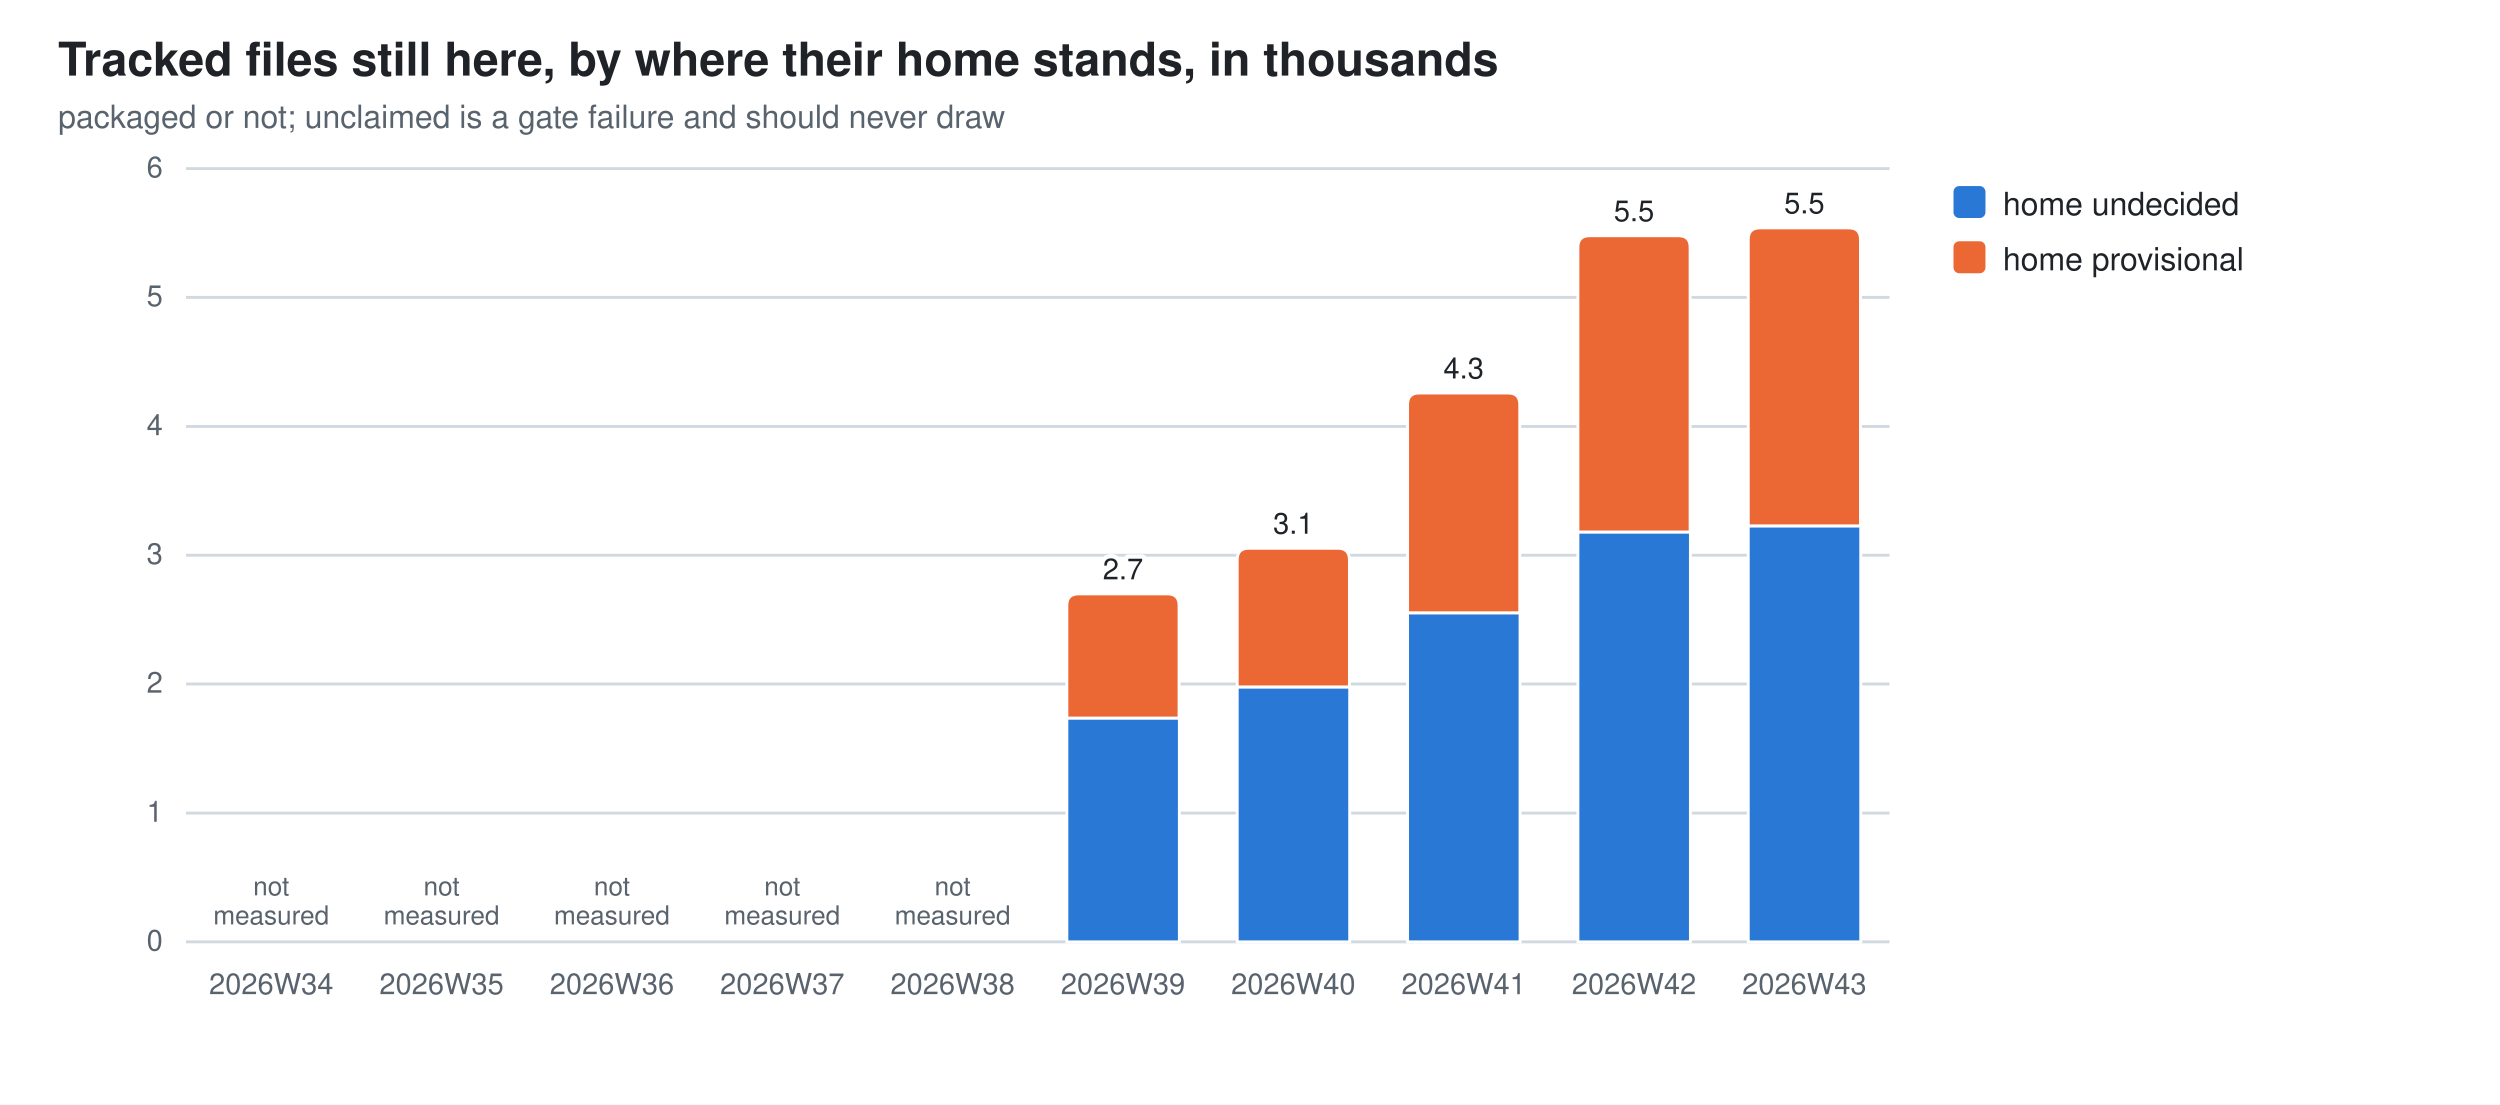
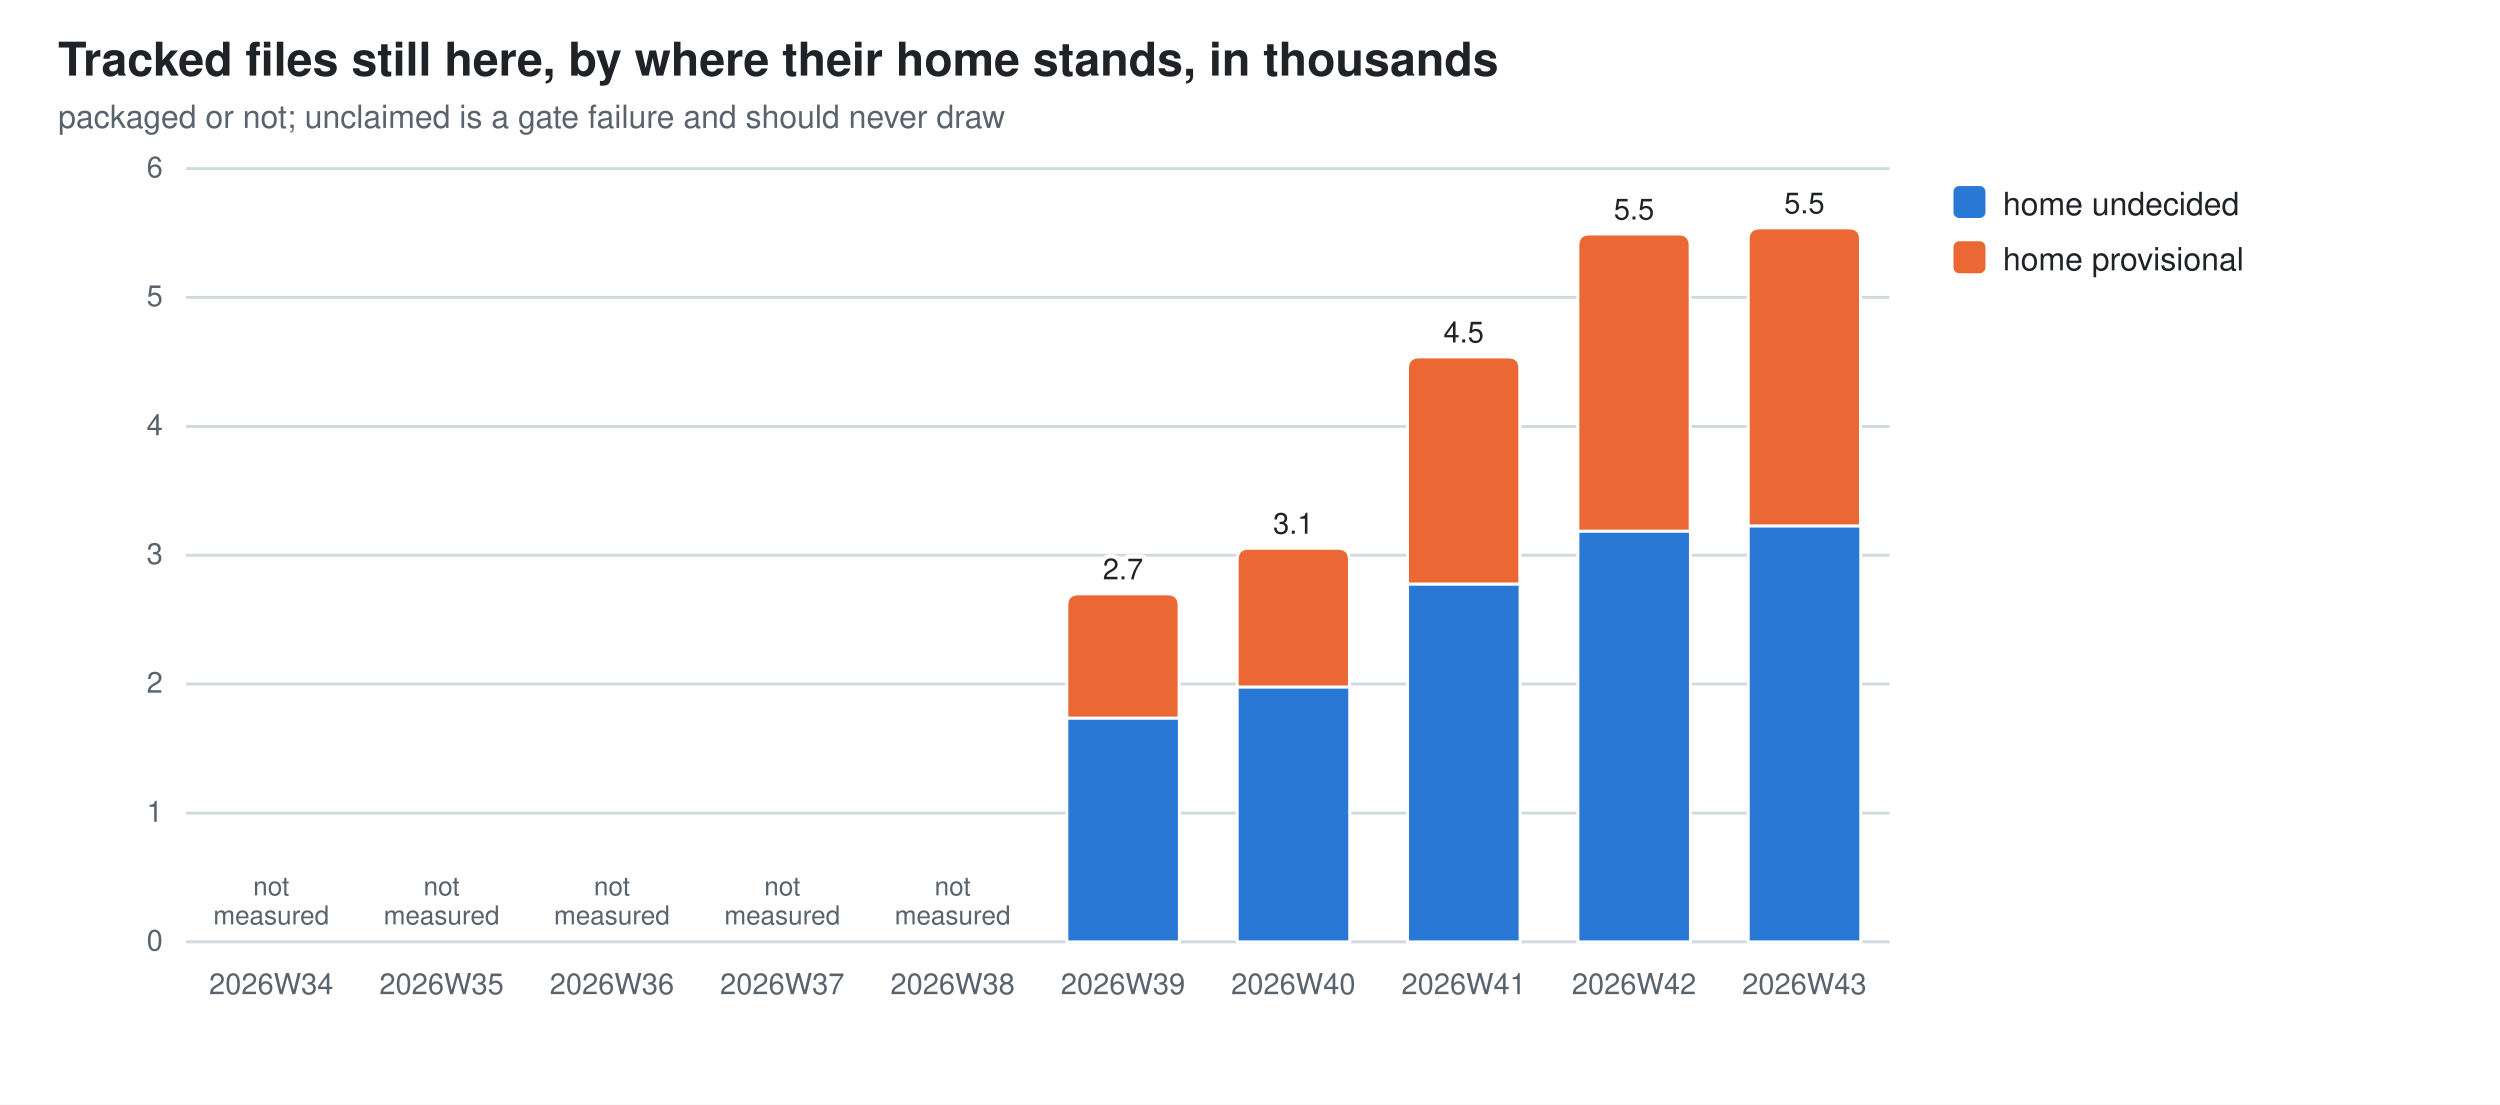
<svg xmlns="http://www.w3.org/2000/svg" width="860" height="380" viewBox="0 0 860 380" role="img" aria-label="Tracked files still here, by where their home stands, in thousands">
  <style>
  .bg{fill:#ffffff} .fg{fill:#1f2328} .mut{fill:#59636e} .grid{stroke:#d1d9e0}
  .seg{stroke:#ffffff;stroke-width:1}
  .val{paint-order:stroke;stroke:#ffffff;stroke-width:3px;stroke-linejoin:round}
  .s0{fill:#2a78d6}  .s1{fill:#eb6834}
  @media (prefers-color-scheme: dark){
    .bg{fill:#0d1117} .fg{fill:#e6edf3} .mut{fill:#9198a1} .grid{stroke:#30363d}
    .seg{stroke:#0d1117} .val{stroke:#0d1117} .s0{fill:#3987e5} .s1{fill:#d95926}}
  text{font-family:-apple-system,BlinkMacSystemFont,"Segoe UI",Helvetica,Arial,sans-serif}
</style>
  <rect class="bg" width="860" height="380" />
  <text class="fg" x="20" y="26" font-size="16" font-weight="600">Tracked files still here, by where their home stands, in thousands</text>
  <text class="mut" x="20" y="44" font-size="11">packaged or not; unclaimed is a gate failure and should never draw</text>
  <line class="grid" x1="64" y1="324.0" x2="650.0" y2="324.0" stroke-width="1" />
  <text class="mut" x="56" y="327.0" font-size="10" text-anchor="end">0</text>
  <line class="grid" x1="64" y1="279.7" x2="650.0" y2="279.7" stroke-width="1" />
  <text class="mut" x="56" y="282.7" font-size="10" text-anchor="end">1</text>
  <line class="grid" x1="64" y1="235.3" x2="650.0" y2="235.3" stroke-width="1" />
  <text class="mut" x="56" y="238.3" font-size="10" text-anchor="end">2</text>
  <line class="grid" x1="64" y1="191.0" x2="650.0" y2="191.0" stroke-width="1" />
  <text class="mut" x="56" y="194.0" font-size="10" text-anchor="end">3</text>
  <line class="grid" x1="64" y1="146.7" x2="650.0" y2="146.7" stroke-width="1" />
  <text class="mut" x="56" y="149.7" font-size="10" text-anchor="end">4</text>
  <line class="grid" x1="64" y1="102.3" x2="650.0" y2="102.3" stroke-width="1" />
  <text class="mut" x="56" y="105.3" font-size="10" text-anchor="end">5</text>
  <line class="grid" x1="64" y1="58.0" x2="650.0" y2="58.0" stroke-width="1" />
  <text class="mut" x="56" y="61.0" font-size="10" text-anchor="end">6</text>
  <text class="mut" x="93.3" y="342" font-size="10" text-anchor="middle">2026W34</text>
  <text class="mut" x="93.3" y="308.0" font-size="9" text-anchor="middle">not<tspan x="93.3" dy="10">measured</tspan>
  </text>
  <text class="mut" x="151.9" y="342" font-size="10" text-anchor="middle">2026W35</text>
  <text class="mut" x="151.9" y="308.0" font-size="9" text-anchor="middle">not<tspan x="151.9" dy="10">measured</tspan>
  </text>
  <text class="mut" x="210.5" y="342" font-size="10" text-anchor="middle">2026W36</text>
  <text class="mut" x="210.5" y="308.0" font-size="9" text-anchor="middle">not<tspan x="210.5" dy="10">measured</tspan>
  </text>
  <text class="mut" x="269.1" y="342" font-size="10" text-anchor="middle">2026W37</text>
  <text class="mut" x="269.1" y="308.0" font-size="9" text-anchor="middle">not<tspan x="269.1" dy="10">measured</tspan>
  </text>
  <text class="mut" x="327.7" y="342" font-size="10" text-anchor="middle">2026W38</text>
  <text class="mut" x="327.7" y="308.0" font-size="9" text-anchor="middle">not<tspan x="327.7" dy="10">measured</tspan>
  </text>
  <rect class="seg s0" x="367.0" y="247.0" width="38.7" height="77.0" />
  <path class="seg s1" d="M367.0,247.0 V208.3 Q367.0,204.3 371.0,204.3 H401.6 Q405.6,204.3 405.6,208.3 V247.0 Z" />
  <text class="mut" x="386.3" y="342" font-size="10" text-anchor="middle">2026W39</text>
  <text class="fg val" x="386.3" y="199.3" font-size="10" text-anchor="middle">2.7</text>
  <rect class="seg s0" x="425.6" y="236.3" width="38.7" height="87.7" />
  <path class="seg s1" d="M425.6,236.3 V192.6 Q425.6,188.6 429.6,188.6 H460.2 Q464.2,188.6 464.2,192.6 V236.3 Z" />
  <text class="mut" x="444.9" y="342" font-size="10" text-anchor="middle">2026W40</text>
  <text class="fg val" x="444.9" y="183.6" font-size="10" text-anchor="middle">3.1</text>
-   <rect class="seg s0" x="484.2" y="210.8" width="38.7" height="113.2" />
-   <path class="seg s1" d="M484.2,210.8 V139.2 Q484.2,135.2 488.2,135.2 H518.8 Q522.8,135.2 522.8,139.2 V210.8 Z" />
+   <rect class="seg s0" x="484.2" y="200.9" width="38.7" height="123.1" />
+   <path class="seg s1" d="M484.2,200.9 V126.8 Q484.2,122.8 488.2,122.8 H518.8 Q522.8,122.8 522.8,126.8 V200.9 Z" />
  <text class="mut" x="503.5" y="342" font-size="10" text-anchor="middle">2026W41</text>
-   <text class="fg val" x="503.5" y="130.2" font-size="10" text-anchor="middle">4.3</text>
-   <rect class="seg s0" x="542.8" y="183.0" width="38.7" height="141.0" />
-   <path class="seg s1" d="M542.8,183.0 V85.1 Q542.8,81.1 546.8,81.1 H577.4 Q581.4,81.1 581.4,85.1 V183.0 Z" />
+   <text class="fg val" x="503.5" y="117.8" font-size="10" text-anchor="middle">4.5</text>
+   <rect class="seg s0" x="542.8" y="182.7" width="38.7" height="141.3" />
+   <path class="seg s1" d="M542.8,182.7 V84.5 Q542.8,80.5 546.8,80.5 H577.4 Q581.4,80.5 581.4,84.5 V182.7 Z" />
  <text class="mut" x="562.1" y="342" font-size="10" text-anchor="middle">2026W42</text>
-   <text class="fg val" x="562.1" y="76.1" font-size="10" text-anchor="middle">5.5</text>
+   <text class="fg val" x="562.1" y="75.5" font-size="10" text-anchor="middle">5.5</text>
  <rect class="seg s0" x="601.4" y="180.9" width="38.7" height="143.1" />
  <path class="seg s1" d="M601.4,180.9 V82.4 Q601.4,78.4 605.4,78.4 H636.0 Q640.0,78.4 640.0,82.4 V180.9 Z" />
  <text class="mut" x="620.7" y="342" font-size="10" text-anchor="middle">2026W43</text>
  <text class="fg val" x="620.7" y="73.4" font-size="10" text-anchor="middle">5.5</text>
  <rect class="s0" x="672" y="64" width="11" height="11" rx="2" />
  <text class="fg" y="74" font-size="11">
    <tspan x="689" dy="0">home undecided</tspan>
  </text>
  <rect class="s1" x="672" y="83" width="11" height="11" rx="2" />
  <text class="fg" y="93" font-size="11">
    <tspan x="689" dy="0">home provisional</tspan>
  </text>
</svg>
